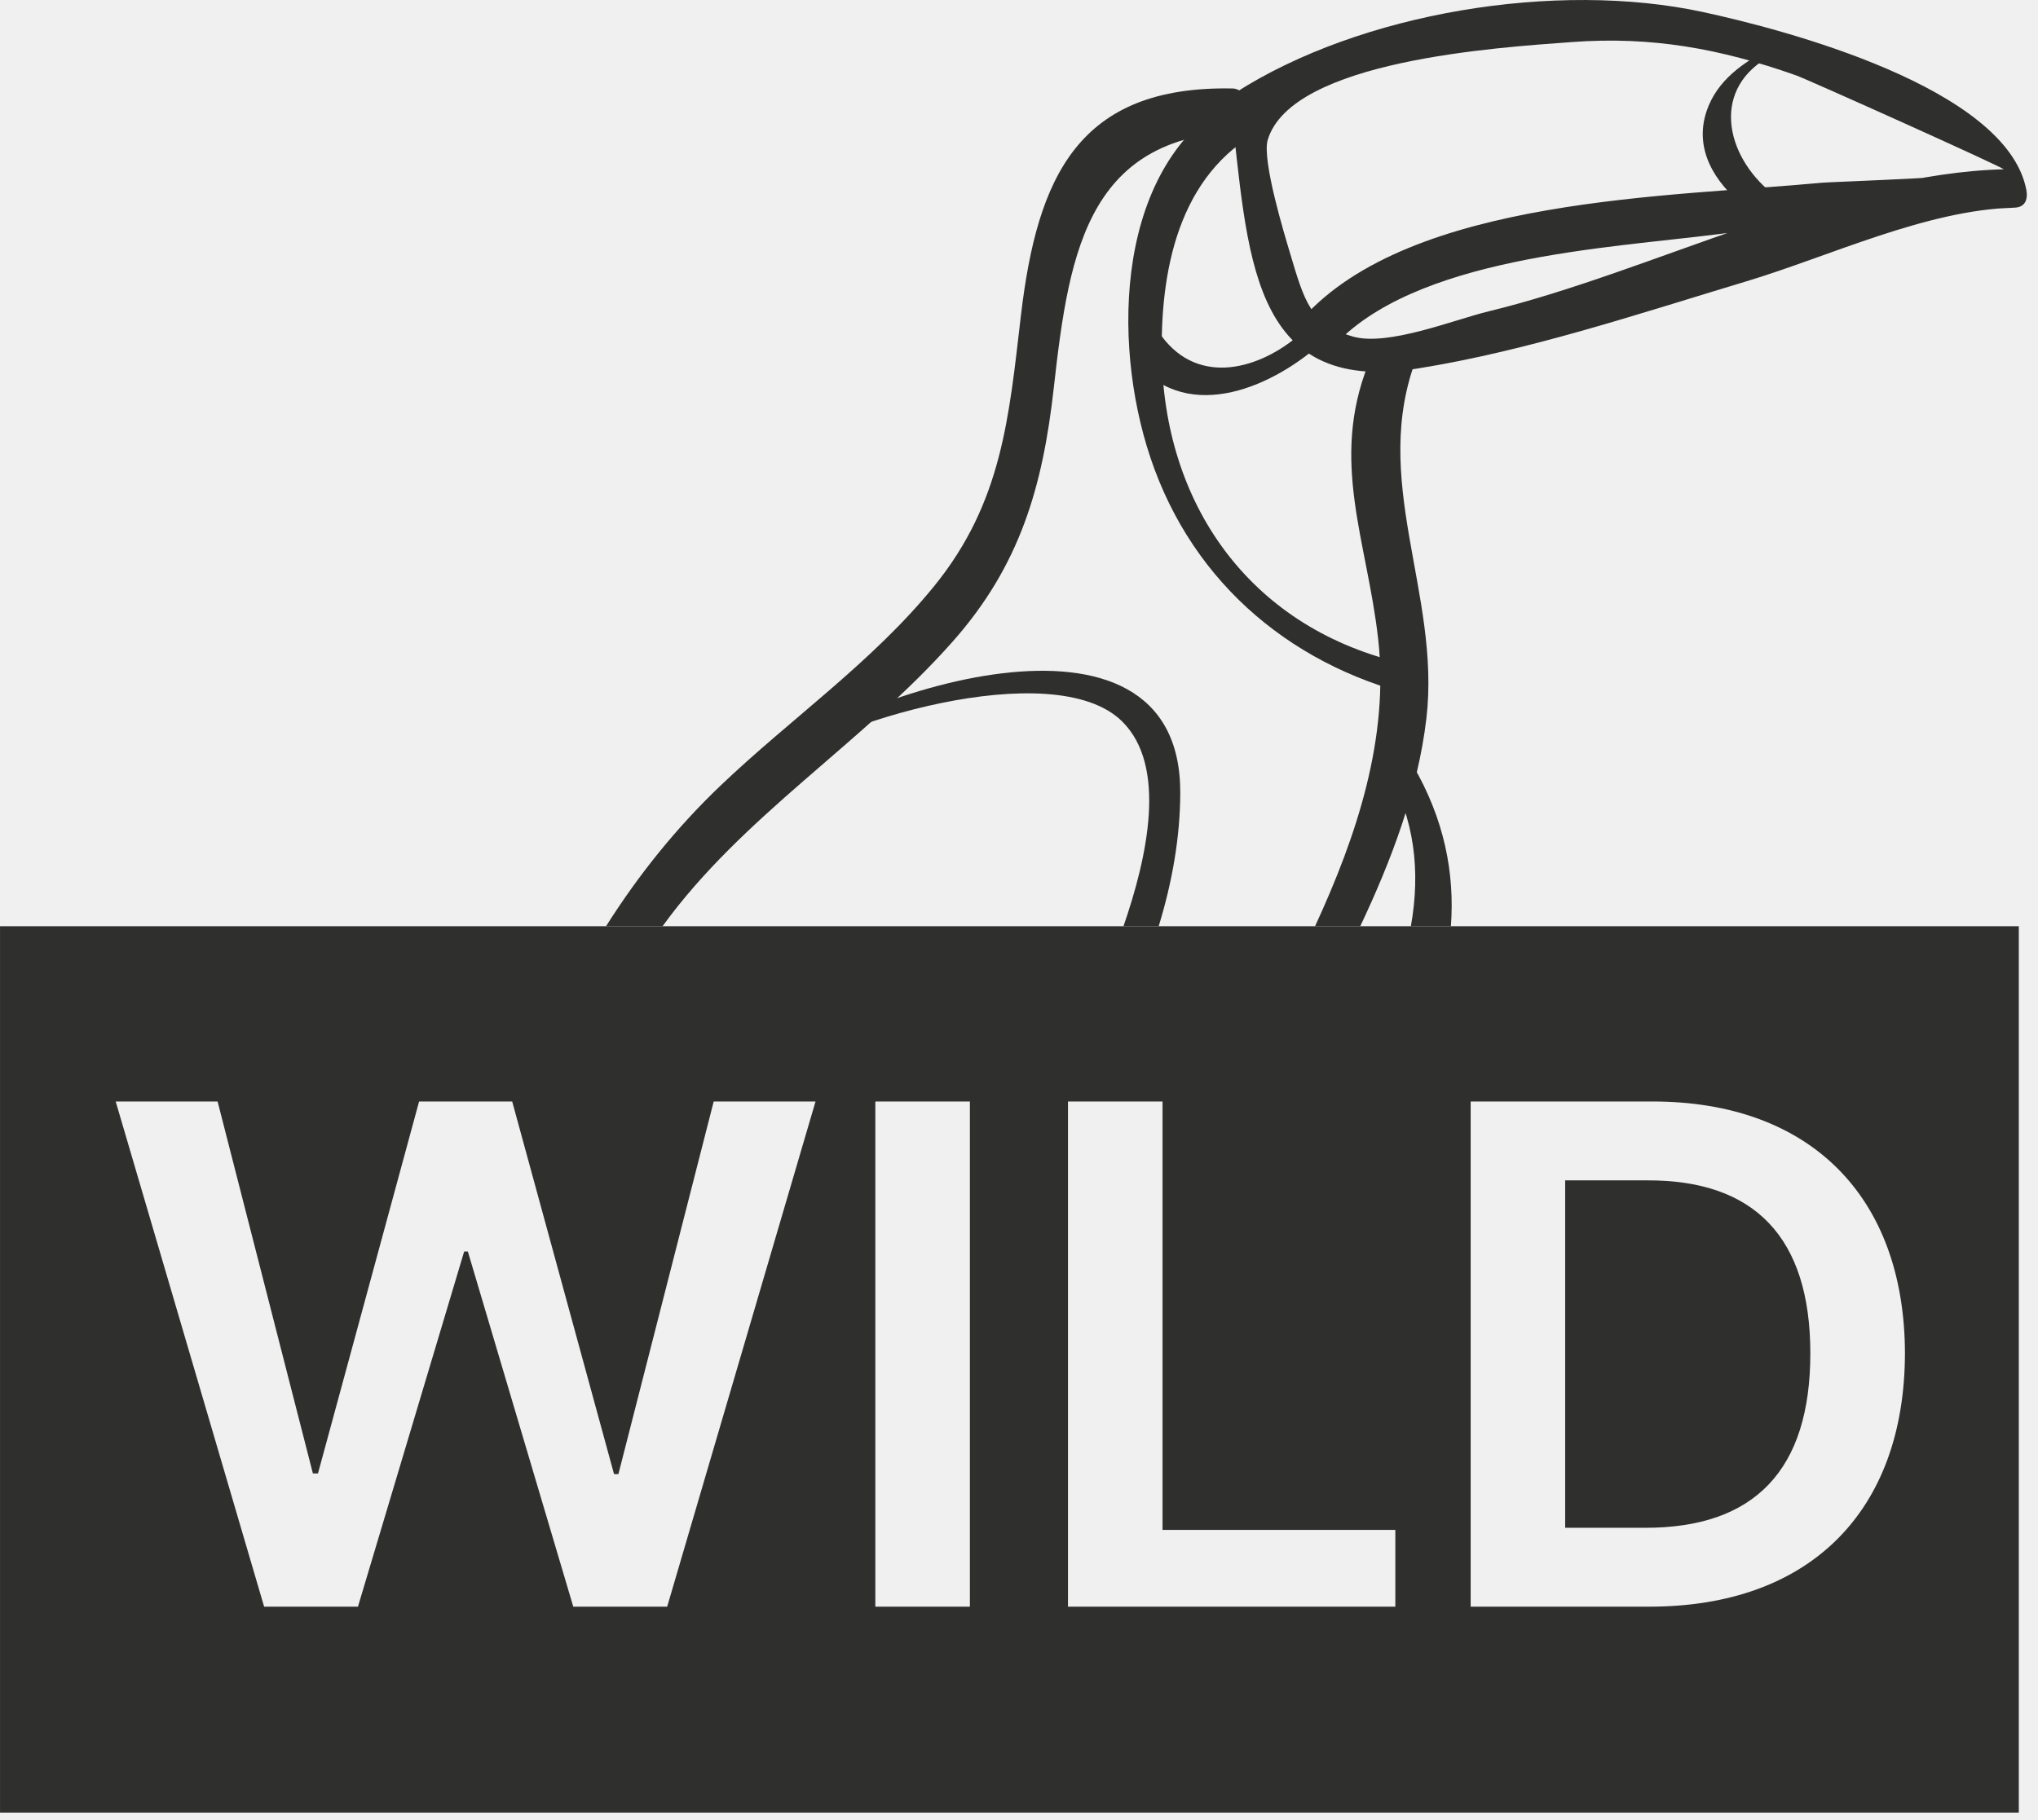
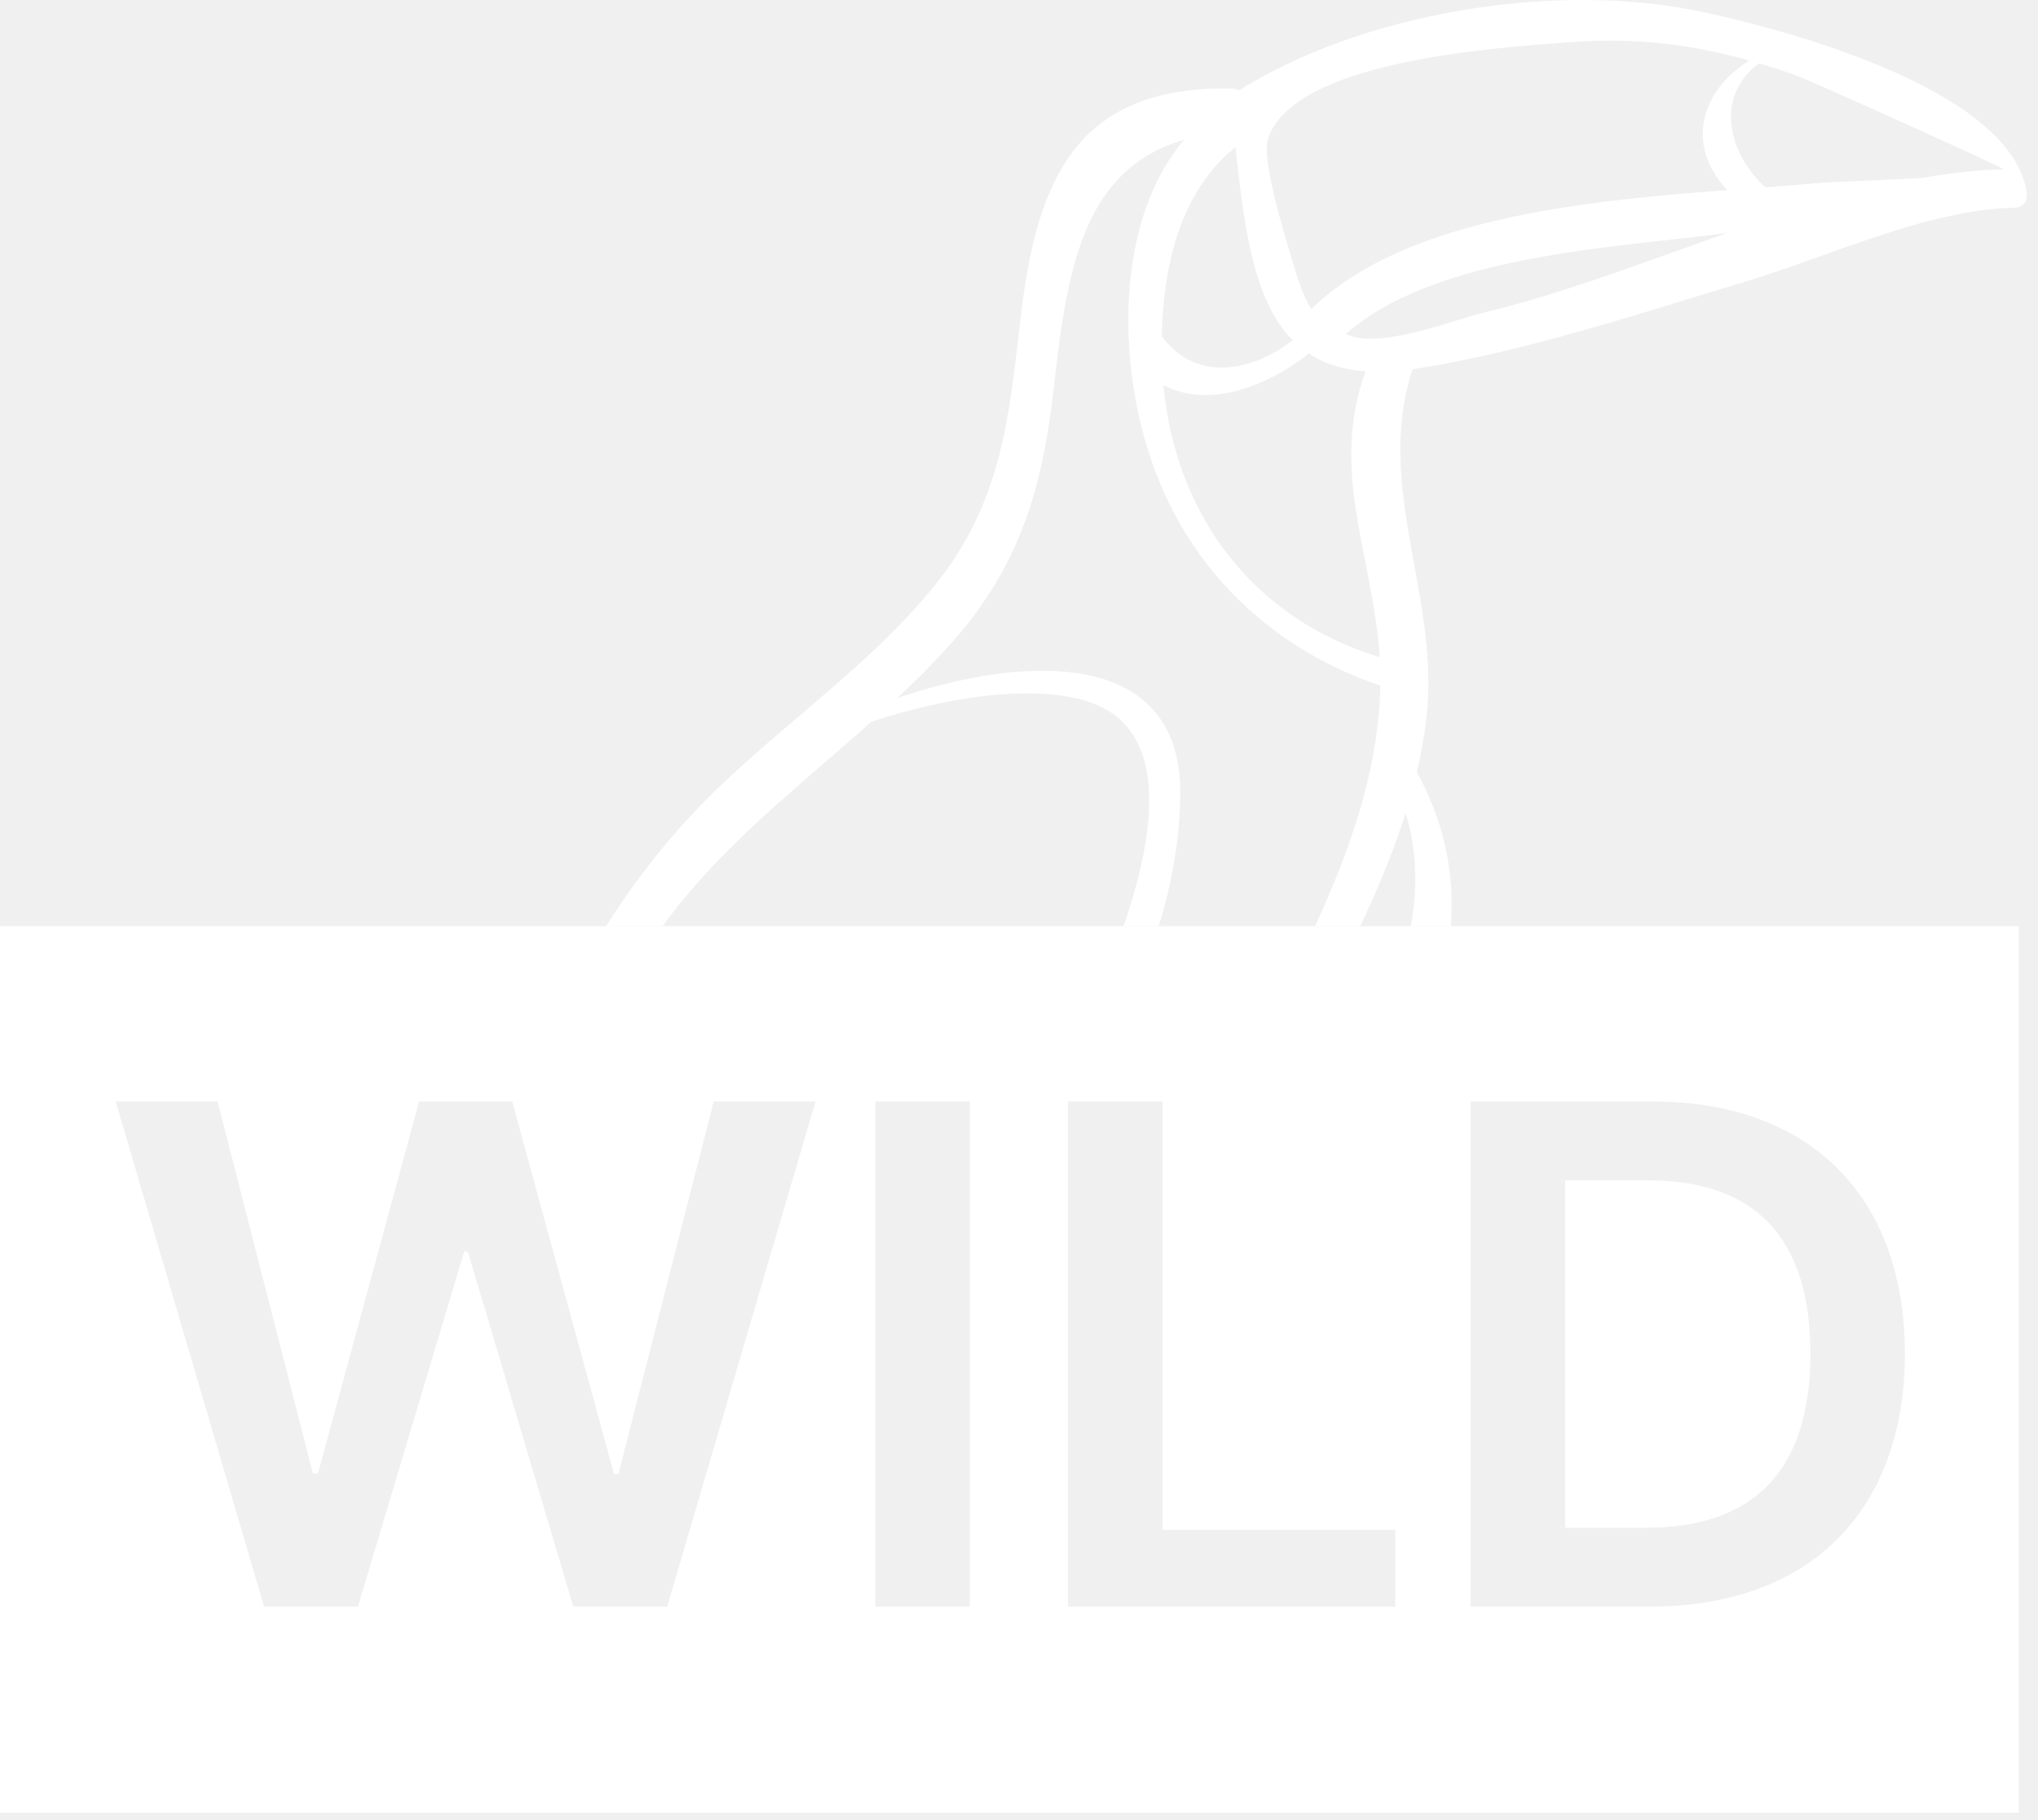
<svg xmlns="http://www.w3.org/2000/svg" width="100%" height="100%" viewBox="0 0 140 125" version="1.1" xml:space="preserve" style="fill-rule:evenodd;clip-rule:evenodd;stroke-linejoin:round;stroke-miterlimit:2;">
-   <g transform="matrix(1,0,0,1,-392.215,-201.705)">
+   <g transform="matrix(1,0,0,1,-409.699,-52.4002)">
    <g transform="matrix(4.16667,0,0,4.16667,0,0)">
-       <g transform="matrix(1,0,0,1,114.683,59.8646)">
-         <path d="M0,-9.94C-2.096,-8.966 -2.239,-6.072 -1.646,-4.102C-1.004,-1.962 0.64,-0.508 2.783,0.02C3.047,0.085 2.695,-0.487 2.498,-0.536C0.031,-1.144 -1.371,-3.159 -1.398,-5.64C-1.415,-7.114 -1.067,-8.705 0.388,-9.381C0.617,-9.488 0.185,-10.025 0,-9.94" style="fill:rgb(47,47,46);fill-rule:nonzero;" />
+       <g transform="matrix(1,0,0,1,118.879,24.0313)">
+         <path d="M0,-9.94C-2.096,-8.966 -2.239,-6.072 -1.646,-4.102C-1.004,-1.962 0.64,-0.508 2.783,0.02C3.047,0.085 2.695,-0.487 2.498,-0.536C0.031,-1.144 -1.371,-3.159 -1.398,-5.64C-1.415,-7.114 -1.067,-8.705 0.388,-9.381C0.617,-9.488 0.185,-10.025 0,-9.94" style="fill:white;fill-rule:nonzero;" />
      </g>
    </g>
    <g transform="matrix(4.16667,0,0,4.16667,0,0)">
-       <g transform="matrix(1,0,0,1,116.087,48.8656)">
-         <path d="M0,5.286C1.341,3.778 4.537,3.64 6.396,3.402C8.008,3.195 9.632,3.046 11.255,2.968C11.423,2.96 11.483,2.837 11.453,2.678C11.133,0.985 7.442,0.027 6.121,-0.258C3.71,-0.779 0.476,-0.252 -1.587,1.072C-1.639,1.105 -1.674,1.193 -1.667,1.253C-1.375,3.697 -1.38,6.065 1.404,5.622C3.246,5.328 5.06,4.717 6.842,4.181C8.21,3.769 9.811,3.002 11.255,2.968C11.645,2.959 11.409,2.327 11.108,2.334C8.317,2.4 5.29,4.022 2.585,4.678C2.021,4.815 0.924,5.259 0.348,5.093C-0.347,4.894 -0.445,4.531 -0.692,3.701C-0.777,3.415 -1.153,2.185 -1.055,1.851C-0.662,0.538 2.742,0.327 3.961,0.237C5.27,0.14 6.403,0.344 7.652,0.785C7.844,0.852 11.085,2.309 11.078,2.335C11.048,2.453 8.248,2.541 8.09,2.556C5.623,2.791 1.304,2.786 -0.49,4.805C-0.69,5.03 -0.235,5.552 0,5.286" style="fill:rgb(47,47,46);fill-rule:nonzero;" />
+       <g transform="matrix(1,0,0,1,120.283,13.0323)">
+         <path d="M0,5.286C1.341,3.778 4.537,3.64 6.396,3.402C8.008,3.195 9.632,3.046 11.255,2.968C11.423,2.96 11.483,2.837 11.453,2.678C11.133,0.985 7.442,0.027 6.121,-0.258C3.71,-0.779 0.476,-0.252 -1.587,1.072C-1.639,1.105 -1.674,1.193 -1.667,1.253C-1.375,3.697 -1.38,6.065 1.404,5.622C3.246,5.328 5.06,4.717 6.842,4.181C8.21,3.769 9.811,3.002 11.255,2.968C11.645,2.959 11.409,2.327 11.108,2.334C8.317,2.4 5.29,4.022 2.585,4.678C2.021,4.815 0.924,5.259 0.348,5.093C-0.347,4.894 -0.445,4.531 -0.692,3.701C-0.777,3.415 -1.153,2.185 -1.055,1.851C-0.662,0.538 2.742,0.327 3.961,0.237C5.27,0.14 6.403,0.344 7.652,0.785C7.844,0.852 11.085,2.309 11.078,2.335C11.048,2.453 8.248,2.541 8.09,2.556C5.623,2.791 1.304,2.786 -0.49,4.805C-0.69,5.03 -0.235,5.552 0,5.286" style="fill:white;fill-rule:nonzero;" />
      </g>
    </g>
    <g transform="matrix(4.16667,0,0,4.16667,0,0)">
-       <g transform="matrix(1,0,0,1,123.311,51.7607)">
-         <path d="M0,-2.549C-0.446,-2.32 -0.869,-2.024 -1.04,-1.529C-1.259,-0.893 -0.909,-0.342 -0.42,0.053C-0.32,0.134 0.041,-0.161 0.025,-0.174C-0.735,-0.788 -0.992,-1.914 0.05,-2.45C0.303,-2.581 0.26,-2.683 0,-2.549" style="fill:rgb(47,47,46);fill-rule:nonzero;" />
+       <g transform="matrix(1,0,0,1,127.507,15.9274)">
+         <path d="M0,-2.549C-0.446,-2.32 -0.869,-2.024 -1.04,-1.529C-1.259,-0.893 -0.909,-0.342 -0.42,0.053C-0.32,0.134 0.041,-0.161 0.025,-0.174C-0.735,-0.788 -0.992,-1.914 0.05,-2.45C0.303,-2.581 0.26,-2.683 0,-2.549" style="fill:white;fill-rule:nonzero;" />
      </g>
    </g>
    <g transform="matrix(4.16667,0,0,4.16667,0,0)">
-       <g transform="matrix(0.138787,0.990322,0.990322,-0.138787,114.464,52.9083)">
-         <path d="M1.144,-1.849C2.37,-1.178 1.993,0.306 1.363,1.258C1.141,1.593 0.981,1.216 1.144,0.968C1.635,0.226 1.782,-0.817 0.872,-1.313C0.668,-1.425 0.94,-1.96 1.144,-1.849" style="fill:rgb(47,47,46);fill-rule:nonzero;" />
+       <g transform="matrix(0.138787,0.990322,0.990322,-0.138787,118.66,17.0751)">
+         <path d="M1.144,-1.849C2.37,-1.178 1.993,0.306 1.363,1.258C1.141,1.593 0.981,1.216 1.144,0.968C1.635,0.226 1.782,-0.817 0.872,-1.313C0.668,-1.425 0.94,-1.96 1.144,-1.849" style="fill:white;fill-rule:nonzero;" />
      </g>
    </g>
    <g transform="matrix(4.16667,0,0,4.16667,0,0)">
-       <g transform="matrix(1,0,0,1,121.291,73.6023)">
-         <path d="M0,-5.729L-1.355,-5.729L-1.355,0L-0.048,0C1.77,0.006 2.687,-0.955 2.687,-2.876C2.687,-4.786 1.77,-5.735 0,-5.729" style="fill:rgb(47,47,46);fill-rule:nonzero;" />
+       <g transform="matrix(1,0,0,1,125.488,37.769)">
+         <path d="M0,-5.729L-1.355,-5.729L-1.355,0L-0.048,0C1.77,0.006 2.687,-0.955 2.687,-2.876C2.687,-4.786 1.77,-5.735 0,-5.729" style="fill:white;fill-rule:nonzero;" />
      </g>
    </g>
    <g transform="matrix(4.16667,0,0,4.16667,0,0)">
-       <g transform="matrix(1,0,0,1,121.328,67.0786)">
-         <path d="M0,7.824L-2.95,7.824L-2.95,-0.506L0.048,-0.506C2.639,-0.506 4.204,1.053 4.21,3.647C4.204,6.254 2.639,7.824 0,7.824M-4.192,7.824L-9.589,7.824L-9.589,-0.506L-8.03,-0.506L-8.03,6.558L-4.192,6.558L-4.192,7.824ZM-11.206,7.824L-12.765,7.824L-12.765,-0.506L-11.206,-0.506L-11.206,7.824ZM-16.197,7.824L-17.745,7.824L-19.483,1.968L-19.544,1.968L-21.295,7.824L-22.842,7.824L-25.289,-0.506L-23.609,-0.506L-22.038,5.627L-21.954,5.627L-20.287,-0.506L-18.752,-0.506L-17.073,5.638L-17.001,5.638L-15.43,-0.506L-13.751,-0.506L-16.197,7.824ZM-27.196,11.22L6.087,11.22L6.087,-3.396L-27.196,-3.396L-27.196,11.22Z" style="fill:rgb(47,47,46);fill-rule:nonzero;" />
+       <g transform="matrix(1,0,0,1,125.524,31.2453)">
+         <path d="M0,7.824L-2.95,7.824L-2.95,-0.506L0.048,-0.506C2.639,-0.506 4.204,1.053 4.21,3.647C4.204,6.254 2.639,7.824 0,7.824M-4.192,7.824L-9.589,7.824L-9.589,-0.506L-8.03,-0.506L-8.03,6.558L-4.192,6.558L-4.192,7.824ZM-11.206,7.824L-12.765,7.824L-12.765,-0.506L-11.206,-0.506L-11.206,7.824ZM-16.197,7.824L-17.745,7.824L-19.483,1.968L-19.544,1.968L-21.295,7.824L-22.842,7.824L-25.289,-0.506L-23.609,-0.506L-22.038,5.627L-21.954,5.627L-20.287,-0.506L-18.752,-0.506L-17.073,5.638L-17.001,5.638L-15.43,-0.506L-13.751,-0.506L-16.197,7.824ZM-27.196,11.22L6.087,11.22L6.087,-3.396L-27.196,-3.396L-27.196,11.22Z" style="fill:white;fill-rule:nonzero;" />
      </g>
    </g>
    <g transform="matrix(4.16667,0,0,4.16667,0,0)">
-       <g transform="matrix(0.24,0,0,0.24,-2.11858,-55.3764)">
-         <path d="M442.674,496.079L446.556,496.079C452.062,488.47 460.321,483.503 466.51,476.494C471.127,471.269 472.673,465.856 473.431,459.094C474.514,449.398 475.843,441.231 487.506,441.465C488.556,441.49 486.902,438.544 485.727,438.519C475.123,438.306 472.302,444.581 471.177,454.09C470.352,461.119 469.889,466.952 465.218,472.706C461.006,477.898 455.385,481.802 450.577,486.381C447.486,489.323 444.885,492.58 442.674,496.079ZM497.961,496.079L500.711,496.079C500.986,492.398 500.236,488.674 498.097,485.015C497.277,483.61 495.048,483.202 496.26,485.273C498.221,488.629 498.639,492.313 497.961,496.079Z" style="fill:rgb(47,47,46);fill-rule:nonzero;" />
+       <g transform="matrix(0.24,0,0,0.24,2.07758,-91.2097)">
+         <path d="M442.674,496.079L446.556,496.079C452.062,488.47 460.321,483.503 466.51,476.494C471.127,471.269 472.673,465.856 473.431,459.094C474.514,449.398 475.843,441.231 487.506,441.465C488.556,441.49 486.902,438.544 485.727,438.519C475.123,438.306 472.302,444.581 471.177,454.09C470.352,461.119 469.889,466.952 465.218,472.706C461.006,477.898 455.385,481.802 450.577,486.381C447.486,489.323 444.885,492.58 442.674,496.079ZM497.961,496.079L500.711,496.079C500.986,492.398 500.236,488.674 498.097,485.015C497.277,483.61 495.048,483.202 496.26,485.273C498.221,488.629 498.639,492.313 497.961,496.079Z" style="fill:white;fill-rule:nonzero;" />
      </g>
    </g>
    <g transform="matrix(4.16667,0,0,4.16667,0,0)">
-       <g transform="matrix(0.24,0,0,0.24,-2.11858,-55.3764)">
-         <path d="M478.219,496.079L480.638,496.079C481.569,493.04 482.109,489.978 482.12,486.925C482.174,472.409 459.333,479.892 452.316,485.8C450.924,486.975 453.378,485.838 453.841,485.446C457.762,482.142 473.391,477.375 478.112,481.992C481.251,485.064 479.852,491.354 478.219,496.079Z" style="fill:rgb(47,47,46);fill-rule:nonzero;" />
+       <g transform="matrix(0.24,0,0,0.24,2.07758,-91.2097)">
+         <path d="M478.219,496.079L480.638,496.079C481.569,493.04 482.109,489.978 482.12,486.925C482.174,472.409 459.333,479.892 452.316,485.8C450.924,486.975 453.378,485.838 453.841,485.446C457.762,482.142 473.391,477.375 478.112,481.992C481.251,485.064 479.852,491.354 478.219,496.079Z" style="fill:white;fill-rule:nonzero;" />
      </g>
    </g>
    <g transform="matrix(4.16667,0,0,4.16667,0,0)">
-       <g transform="matrix(0.24,0,0,0.24,-2.11858,-55.3764)">
-         <path d="M491.379,496.079L494.485,496.079C496.623,491.545 498.438,486.787 499.027,481.807C500.04,473.198 495.073,465.361 498.406,456.898C498.66,456.253 495.385,456.578 495.027,457.482C492.402,464.144 494.948,469.594 495.71,476.303C496.488,483.14 494.244,489.873 491.379,496.079Z" style="fill:rgb(47,47,46);fill-rule:nonzero;" />
+       <g transform="matrix(0.24,0,0,0.24,2.07758,-91.2097)">
+         <path d="M491.379,496.079L494.485,496.079C496.623,491.545 498.438,486.787 499.027,481.807C500.04,473.198 495.073,465.361 498.406,456.898C498.66,456.253 495.385,456.578 495.027,457.482C492.402,464.144 494.948,469.594 495.71,476.303C496.488,483.14 494.244,489.873 491.379,496.079Z" style="fill:white;fill-rule:nonzero;" />
      </g>
    </g>
  </g>
</svg>
